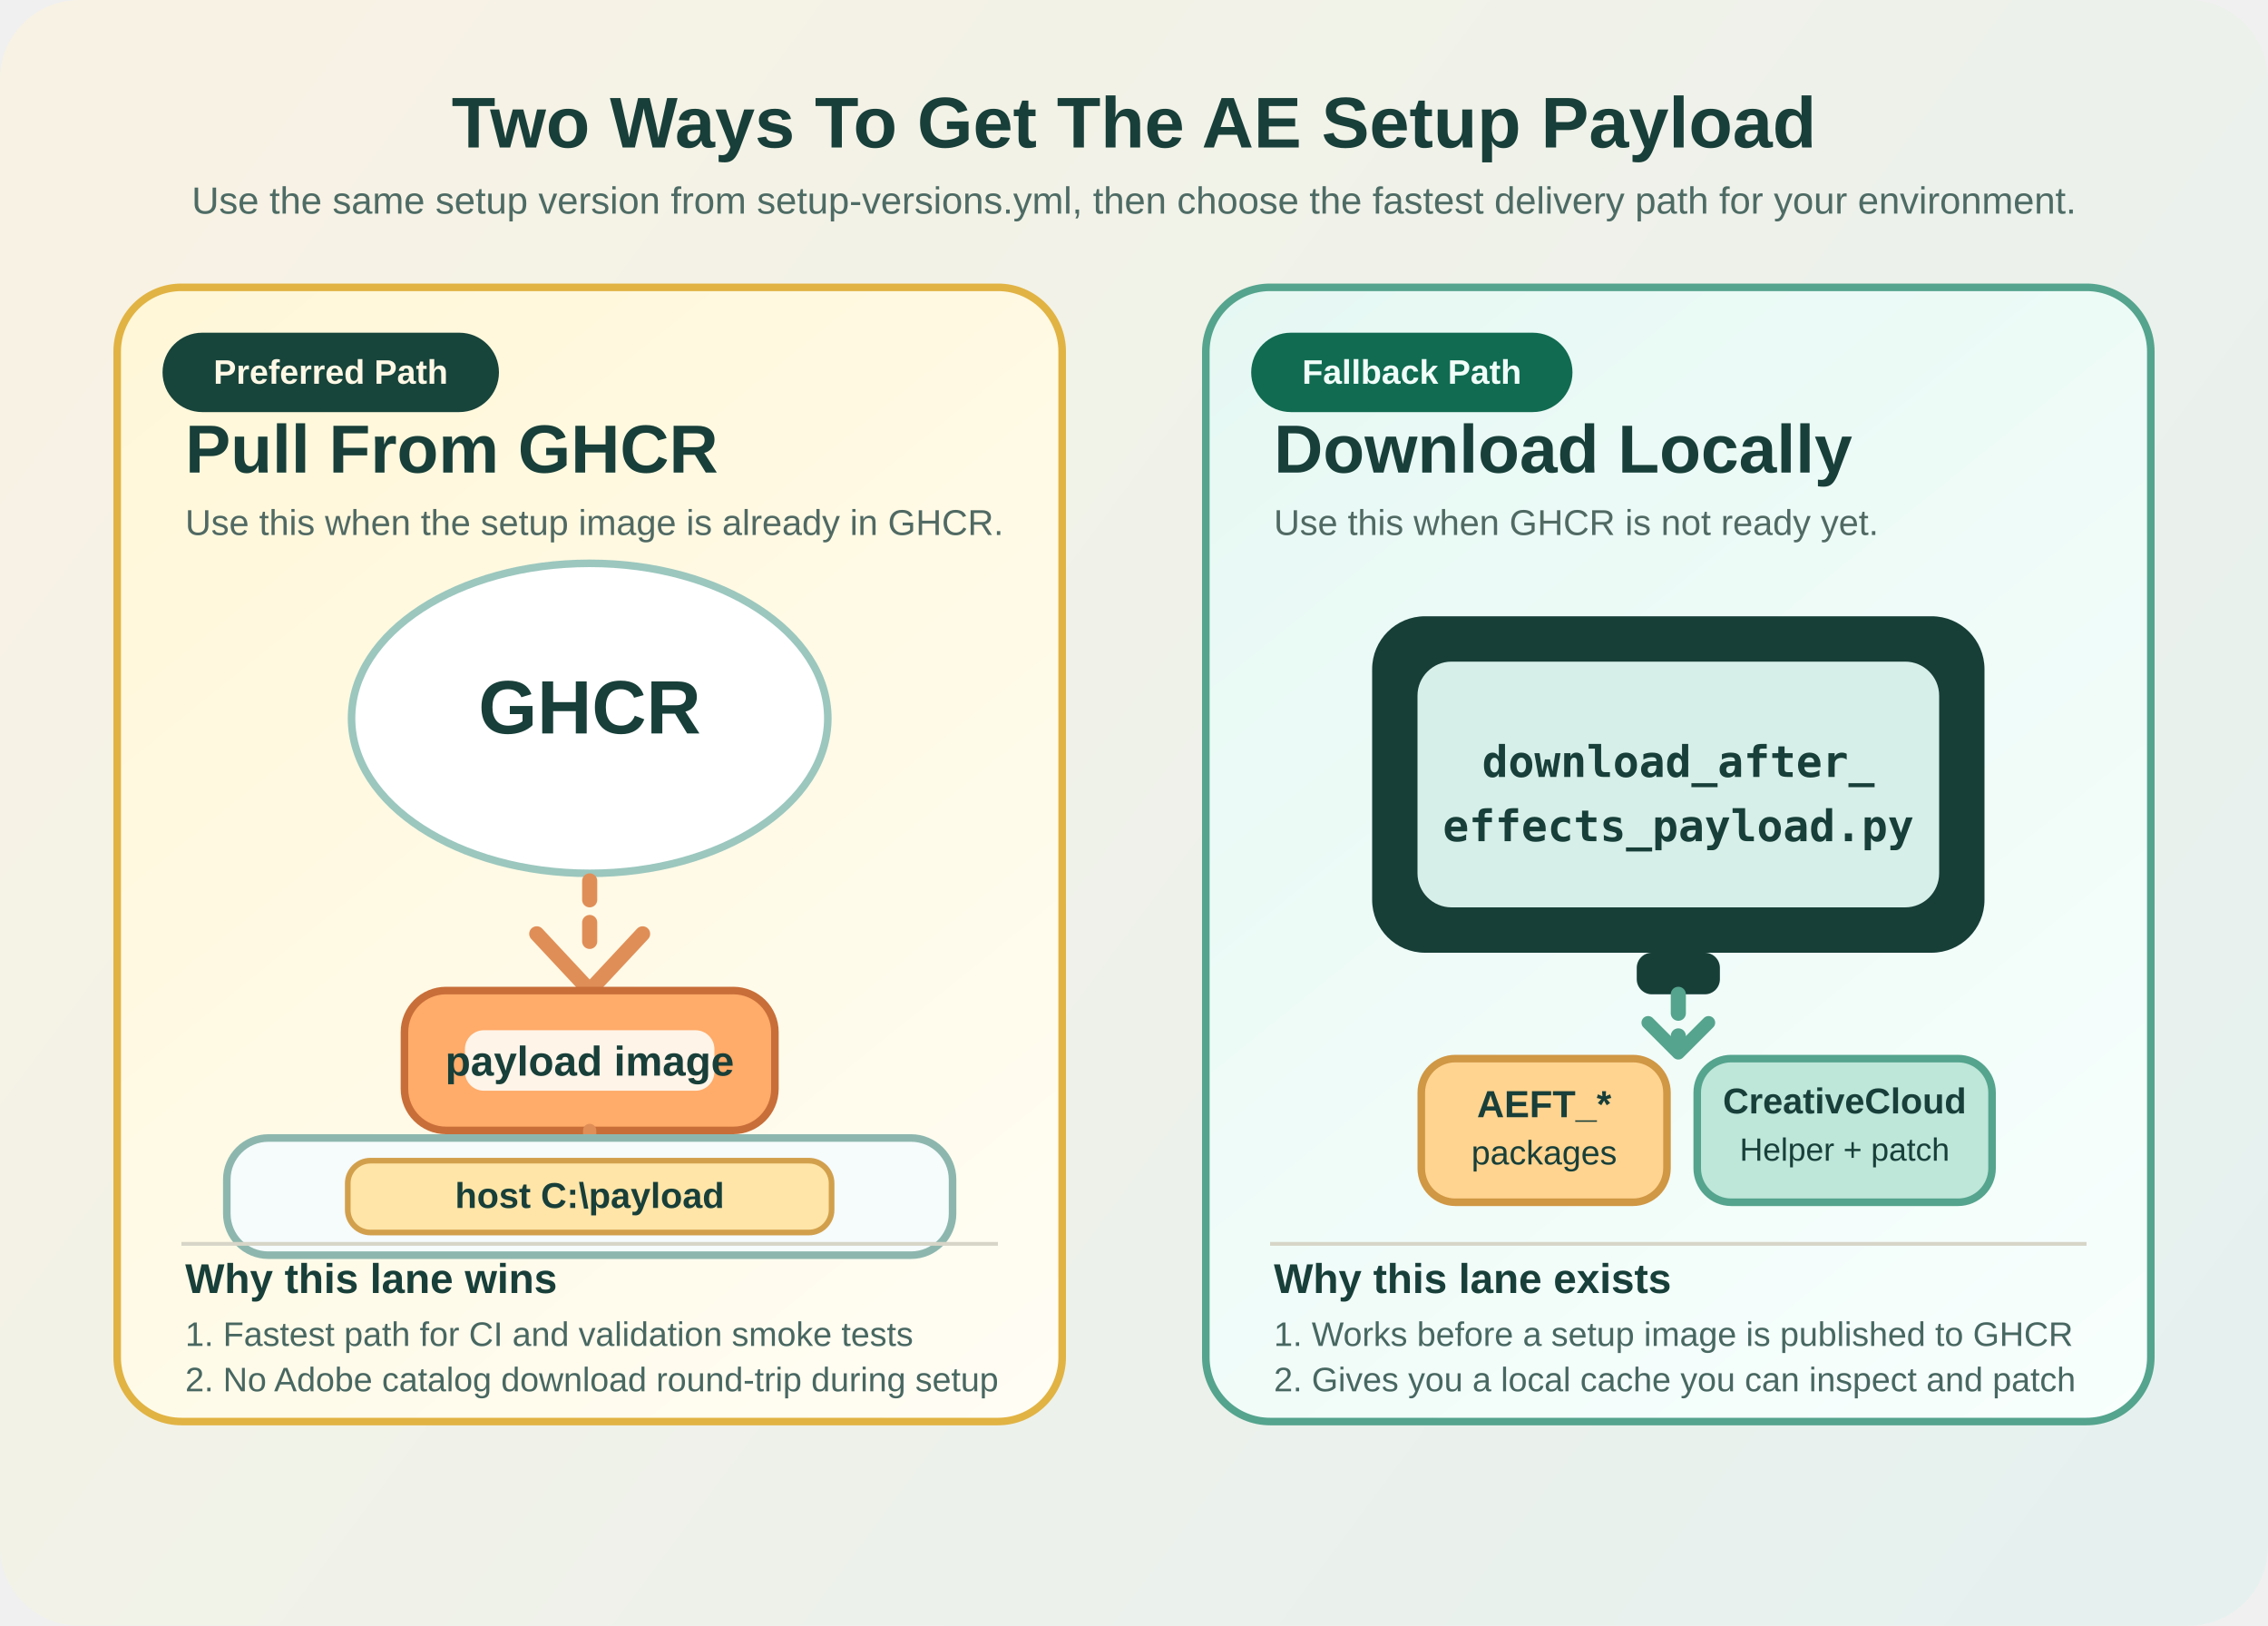
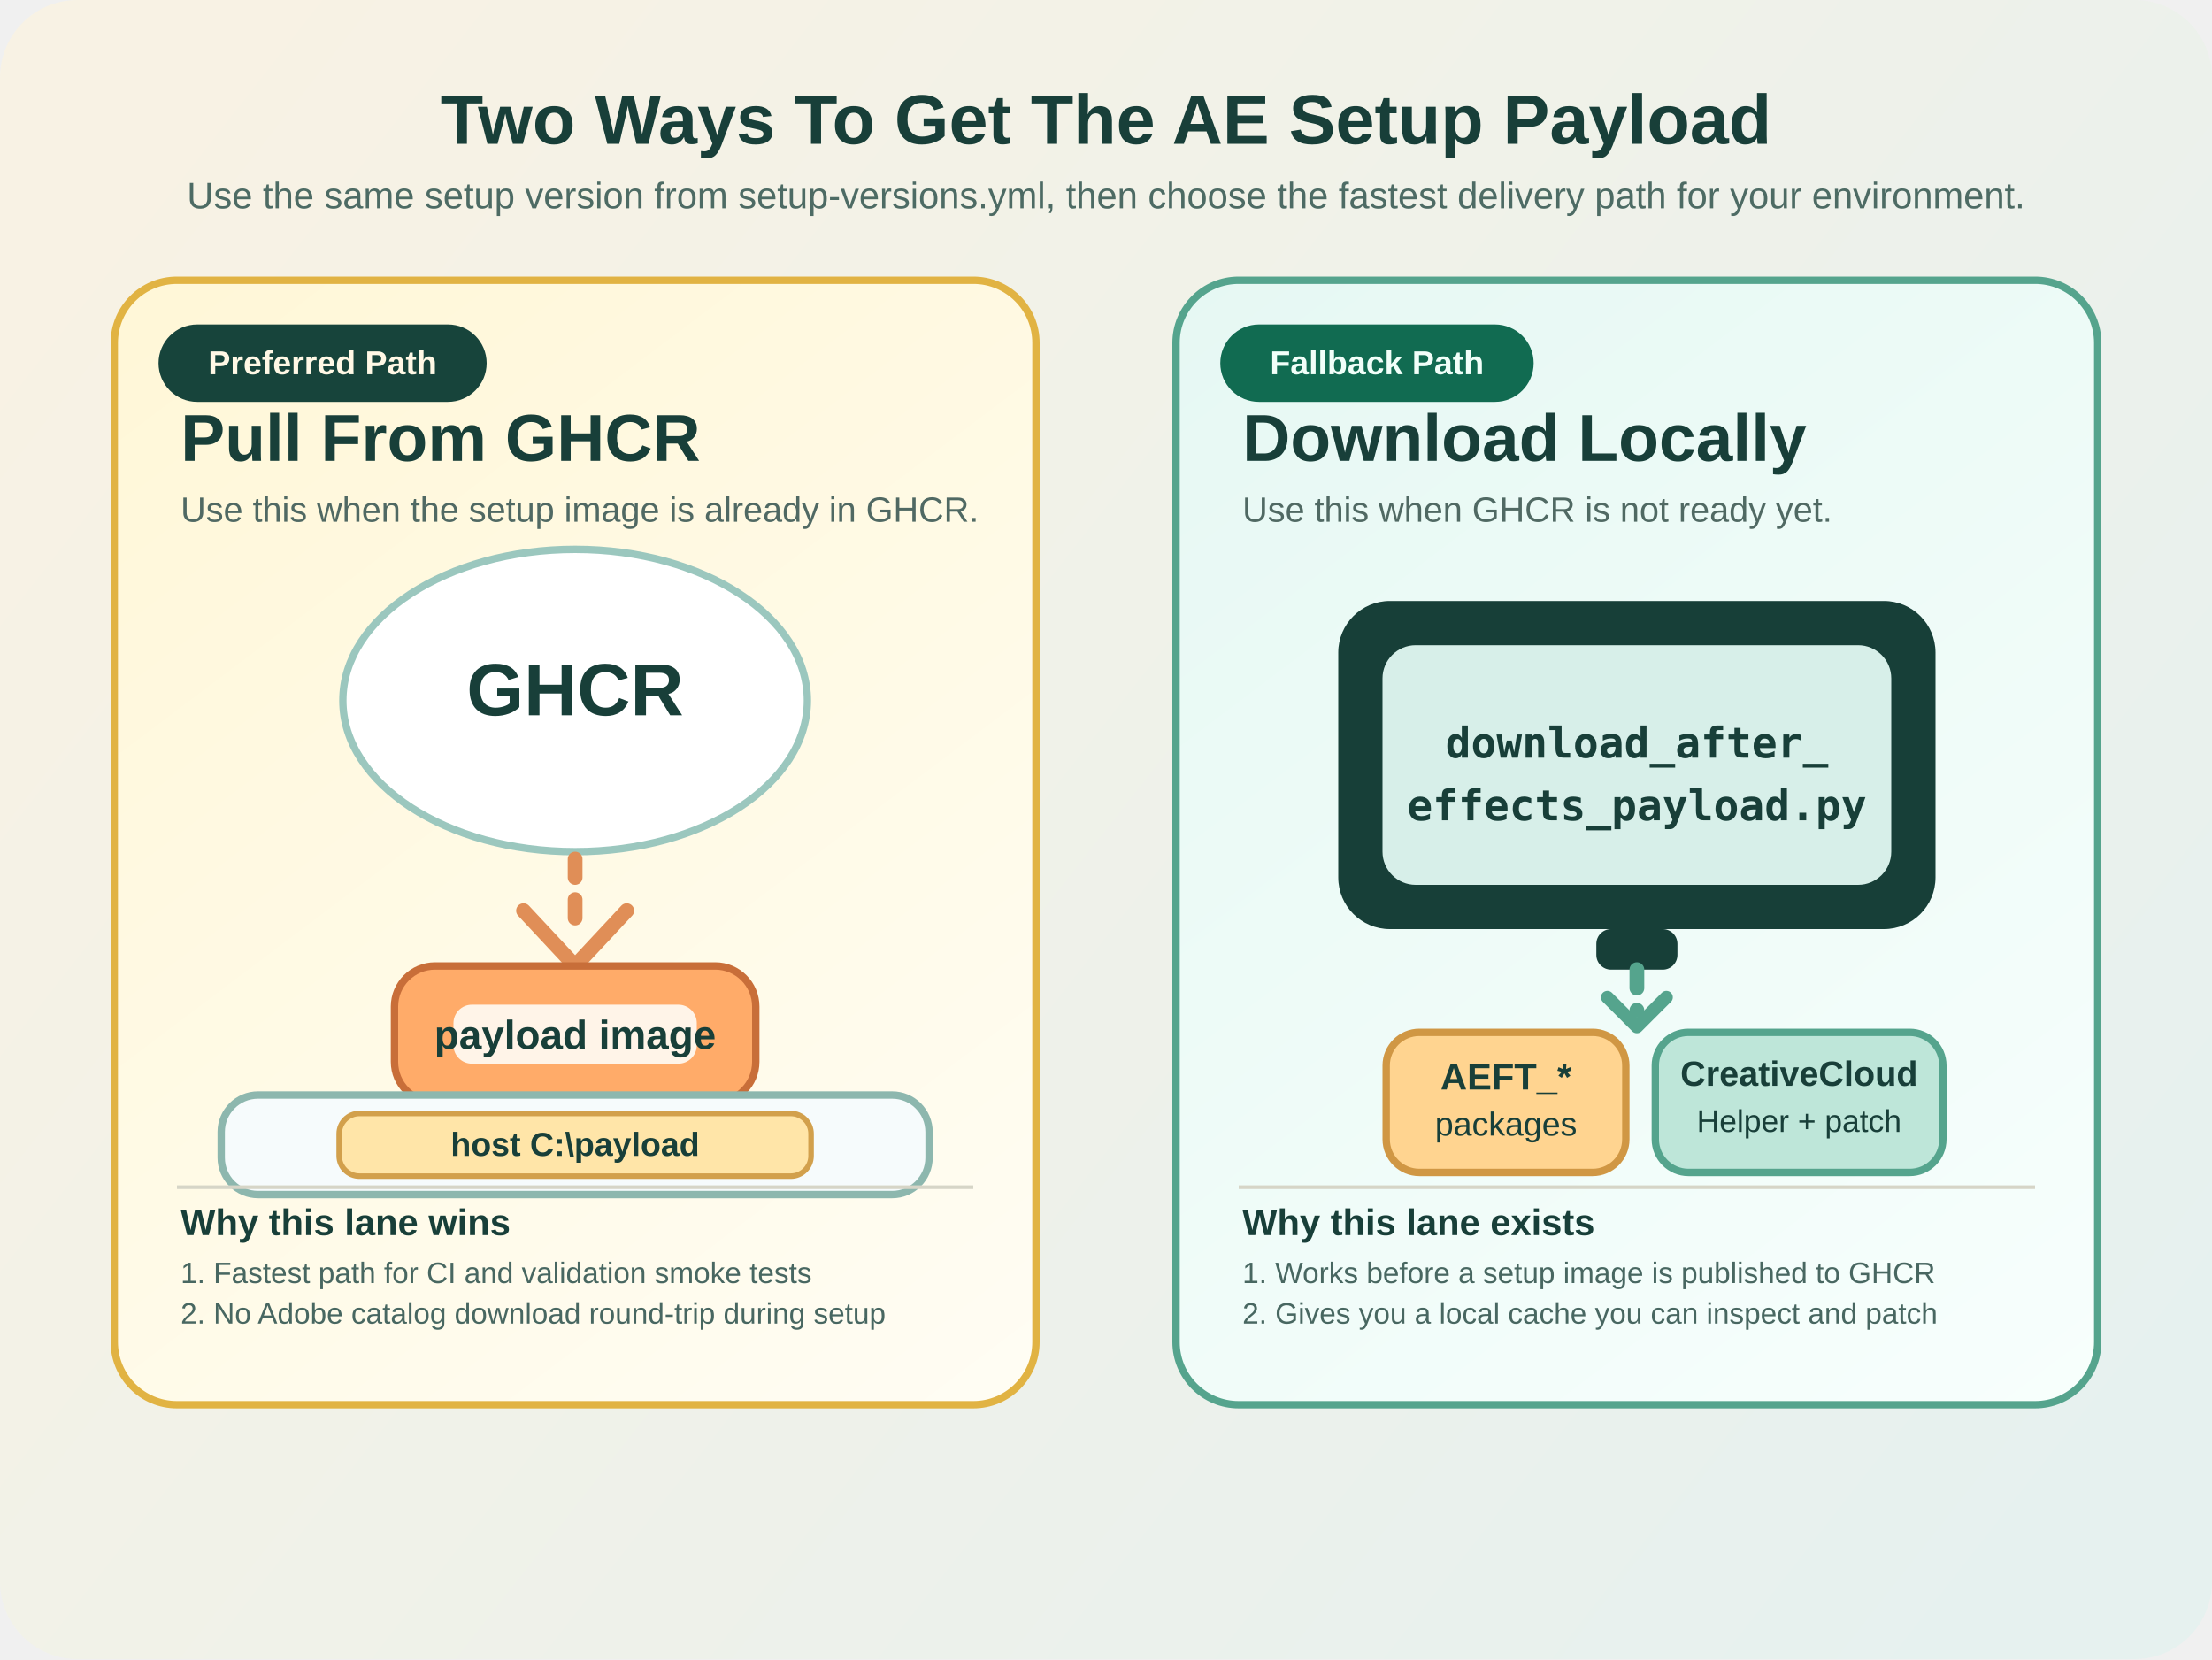
- <svg xmlns="http://www.w3.org/2000/svg" width="1200" height="860" viewBox="0 0 1200 860" fill="none">
+ <svg xmlns="http://www.w3.org/2000/svg" width="1200" height="900" viewBox="0 0 1200 900" fill="none">
  <defs>
-     <linearGradient id="bg" x1="90" y1="50" x2="1110" y2="810" gradientUnits="userSpaceOnUse">
+     <linearGradient id="bg" x1="90" y1="50" x2="1110" y2="850" gradientUnits="userSpaceOnUse">
      <stop stop-color="#F8F2E4" />
      <stop offset="1" stop-color="#E6F1EF" />
    </linearGradient>
-     <linearGradient id="leftCard" x1="70" y1="150" x2="560" y2="760" gradientUnits="userSpaceOnUse">
+     <linearGradient id="leftCard" x1="70" y1="150" x2="560" y2="800" gradientUnits="userSpaceOnUse">
      <stop stop-color="#FFF7D7" />
      <stop offset="1" stop-color="#FFFDF5" />
    </linearGradient>
-     <linearGradient id="rightCard" x1="640" y1="150" x2="1130" y2="760" gradientUnits="userSpaceOnUse">
+     <linearGradient id="rightCard" x1="640" y1="150" x2="1130" y2="800" gradientUnits="userSpaceOnUse">
      <stop stop-color="#E6F8F3" />
      <stop offset="1" stop-color="#F8FFFD" />
    </linearGradient>
  </defs>
-   <rect width="1200" height="860" rx="42" fill="url(#bg)" />
+   <rect width="1200" height="900" rx="42" fill="url(#bg)" />
  <text x="600" y="78" text-anchor="middle" fill="#183F39" font-family="Segoe UI, Arial, sans-serif" font-size="38" font-weight="700">Two Ways To Get The AE Setup Payload</text>
  <text x="600" y="113" text-anchor="middle" fill="#4D6B64" font-family="Segoe UI, Arial, sans-serif" font-size="20">Use the same setup version from setup-versions.yml, then choose the fastest delivery path for your environment.</text>
  <g>
-     <rect x="62" y="152" width="500" height="600" rx="34" fill="url(#leftCard)" stroke="#E1B343" stroke-width="4" />
+     <rect x="62" y="152" width="500" height="610" rx="34" fill="url(#leftCard)" stroke="#E1B343" stroke-width="4" />
    <rect x="86" y="176" width="178" height="42" rx="21" fill="#17443B" />
    <text x="175" y="203" text-anchor="middle" fill="#FFF8E5" font-family="Segoe UI, Arial, sans-serif" font-size="18" font-weight="700">Preferred Path</text>
    <text x="98" y="250" fill="#183F39" font-family="Segoe UI, Arial, sans-serif" font-size="36" font-weight="700">Pull From GHCR</text>
    <text x="98" y="283" fill="#506963" font-family="Segoe UI, Arial, sans-serif" font-size="19">Use this when the setup image is already in GHCR.</text>
    <ellipse cx="312" cy="380" rx="126" ry="82" fill="#FFFFFF" stroke="#9BC7BE" stroke-width="4" />
    <circle cx="252" cy="376" r="38" fill="#FFFFFF" />
    <circle cx="308" cy="354" r="52" fill="#FFFFFF" />
    <circle cx="364" cy="378" r="36" fill="#FFFFFF" />
    <text x="312" y="388" text-anchor="middle" fill="#183F39" font-family="Segoe UI, Arial, sans-serif" font-size="40" font-weight="700">GHCR</text>
    <path d="M312 466 V506" stroke="#E08E57" stroke-width="8" stroke-linecap="round" stroke-dasharray="10 12" />
    <path d="M284 494 L312 524 L340 494" stroke="#E08E57" stroke-width="8" stroke-linecap="round" stroke-linejoin="round" fill="none" />
    <rect x="214" y="524" width="196" height="74" rx="22" fill="#FFAB69" stroke="#C86E39" stroke-width="4" />
    <rect x="246" y="545" width="132" height="32" rx="10" fill="#FFF4E8" />
    <text x="312" y="569" text-anchor="middle" fill="#183F39" font-family="Segoe UI, Arial, sans-serif" font-size="22" font-weight="700">payload image</text>
    <path d="M312 598 V614" stroke="#E08E57" stroke-width="7" stroke-linecap="round" stroke-dasharray="8 10" />
    <path d="M294 607 L312 625 L330 607" stroke="#E08E57" stroke-width="7" stroke-linecap="round" stroke-linejoin="round" fill="none" />
-     <rect x="120" y="602" width="384" height="62" rx="22" fill="#F6FBFC" stroke="#8DB7AE" stroke-width="4" />
-     <rect x="184" y="614" width="256" height="38" rx="12" fill="#FFE5A8" stroke="#D2A04C" stroke-width="3" />
-     <text x="312" y="639" text-anchor="middle" fill="#183F39" font-family="Segoe UI, Arial, sans-serif" font-size="19" font-weight="700">host C:\payload</text>
-     <path d="M96 658 H528" stroke="#D6D5C7" stroke-width="2" />
-     <text x="98" y="684" fill="#183F39" font-family="Segoe UI, Arial, sans-serif" font-size="22" font-weight="700">Why this lane wins</text>
-     <text x="98" y="712" fill="#486761" font-family="Segoe UI, Arial, sans-serif" font-size="18">1. Fastest path for CI and validation smoke tests</text>
-     <text x="98" y="736" fill="#486761" font-family="Segoe UI, Arial, sans-serif" font-size="18">2. No Adobe catalog download round-trip during setup</text>
+     <rect x="120" y="594" width="384" height="54" rx="20" fill="#F6FBFC" stroke="#8DB7AE" stroke-width="4" />
+     <rect x="184" y="604" width="256" height="34" rx="11" fill="#FFE5A8" stroke="#D2A04C" stroke-width="3" />
+     <text x="312" y="627" text-anchor="middle" fill="#183F39" font-family="Segoe UI, Arial, sans-serif" font-size="18" font-weight="700">host C:\payload</text>
+     <path d="M96 644 H528" stroke="#D6D5C7" stroke-width="2" />
+     <text x="98" y="670" fill="#183F39" font-family="Segoe UI, Arial, sans-serif" font-size="20" font-weight="700">Why this lane wins</text>
+     <text x="98" y="696" fill="#486761" font-family="Segoe UI, Arial, sans-serif" font-size="16">1. Fastest path for CI and validation smoke tests</text>
+     <text x="98" y="718" fill="#486761" font-family="Segoe UI, Arial, sans-serif" font-size="16">2. No Adobe catalog download round-trip during setup</text>
  </g>
  <g>
-     <rect x="638" y="152" width="500" height="600" rx="34" fill="url(#rightCard)" stroke="#55A48D" stroke-width="4" />
+     <rect x="638" y="152" width="500" height="610" rx="34" fill="url(#rightCard)" stroke="#55A48D" stroke-width="4" />
    <rect x="662" y="176" width="170" height="42" rx="21" fill="#116B51" />
    <text x="747" y="203" text-anchor="middle" fill="#F1FFF9" font-family="Segoe UI, Arial, sans-serif" font-size="18" font-weight="700">Fallback Path</text>
    <text x="674" y="250" fill="#183F39" font-family="Segoe UI, Arial, sans-serif" font-size="36" font-weight="700">Download Locally</text>
    <text x="674" y="283" fill="#506963" font-family="Segoe UI, Arial, sans-serif" font-size="19">Use this when GHCR is not ready yet.</text>
    <rect x="726" y="326" width="324" height="178" rx="28" fill="#173F38" />
    <rect x="750" y="350" width="276" height="130" rx="18" fill="#D7EFE9" />
    <rect x="866" y="504" width="44" height="22" rx="8" fill="#173F38" />
    <text x="888" y="411" text-anchor="middle" fill="#183F39" font-family="Consolas, monospace" font-size="23" font-weight="700">download_after_</text>
    <text x="888" y="445" text-anchor="middle" fill="#183F39" font-family="Consolas, monospace" font-size="23" font-weight="700">effects_payload.py</text>
    <path d="M888 526 V548" stroke="#55A48D" stroke-width="8" stroke-linecap="round" stroke-dasharray="10 12" />
    <path d="M872 541 L888 557 L904 541" stroke="#55A48D" stroke-width="7" stroke-linecap="round" stroke-linejoin="round" fill="none" />
    <rect x="752" y="560" width="130" height="76" rx="18" fill="#FFD490" stroke="#D09744" stroke-width="4" />
    <rect x="898" y="560" width="156" height="76" rx="18" fill="#BEE6D9" stroke="#55A48D" stroke-width="4" />
    <text x="817" y="591" text-anchor="middle" fill="#183F39" font-family="Segoe UI, Arial, sans-serif" font-size="20" font-weight="700">AEFT_*</text>
    <text x="817" y="616" text-anchor="middle" fill="#183F39" font-family="Segoe UI, Arial, sans-serif" font-size="18">packages</text>
    <text x="976" y="589" text-anchor="middle" fill="#183F39" font-family="Segoe UI, Arial, sans-serif" font-size="19" font-weight="700">CreativeCloud</text>
    <text x="976" y="614" text-anchor="middle" fill="#183F39" font-family="Segoe UI, Arial, sans-serif" font-size="17">Helper + patch</text>
-     <path d="M672 658 H1104" stroke="#D6D5C7" stroke-width="2" />
-     <text x="674" y="684" fill="#183F39" font-family="Segoe UI, Arial, sans-serif" font-size="22" font-weight="700">Why this lane exists</text>
-     <text x="674" y="712" fill="#486761" font-family="Segoe UI, Arial, sans-serif" font-size="18">1. Works before a setup image is published to GHCR</text>
-     <text x="674" y="736" fill="#486761" font-family="Segoe UI, Arial, sans-serif" font-size="18">2. Gives you a local cache you can inspect and patch</text>
+     <path d="M672 644 H1104" stroke="#D6D5C7" stroke-width="2" />
+     <text x="674" y="670" fill="#183F39" font-family="Segoe UI, Arial, sans-serif" font-size="20" font-weight="700">Why this lane exists</text>
+     <text x="674" y="696" fill="#486761" font-family="Segoe UI, Arial, sans-serif" font-size="16">1. Works before a setup image is published to GHCR</text>
+     <text x="674" y="718" fill="#486761" font-family="Segoe UI, Arial, sans-serif" font-size="16">2. Gives you a local cache you can inspect and patch</text>
  </g>
</svg>
